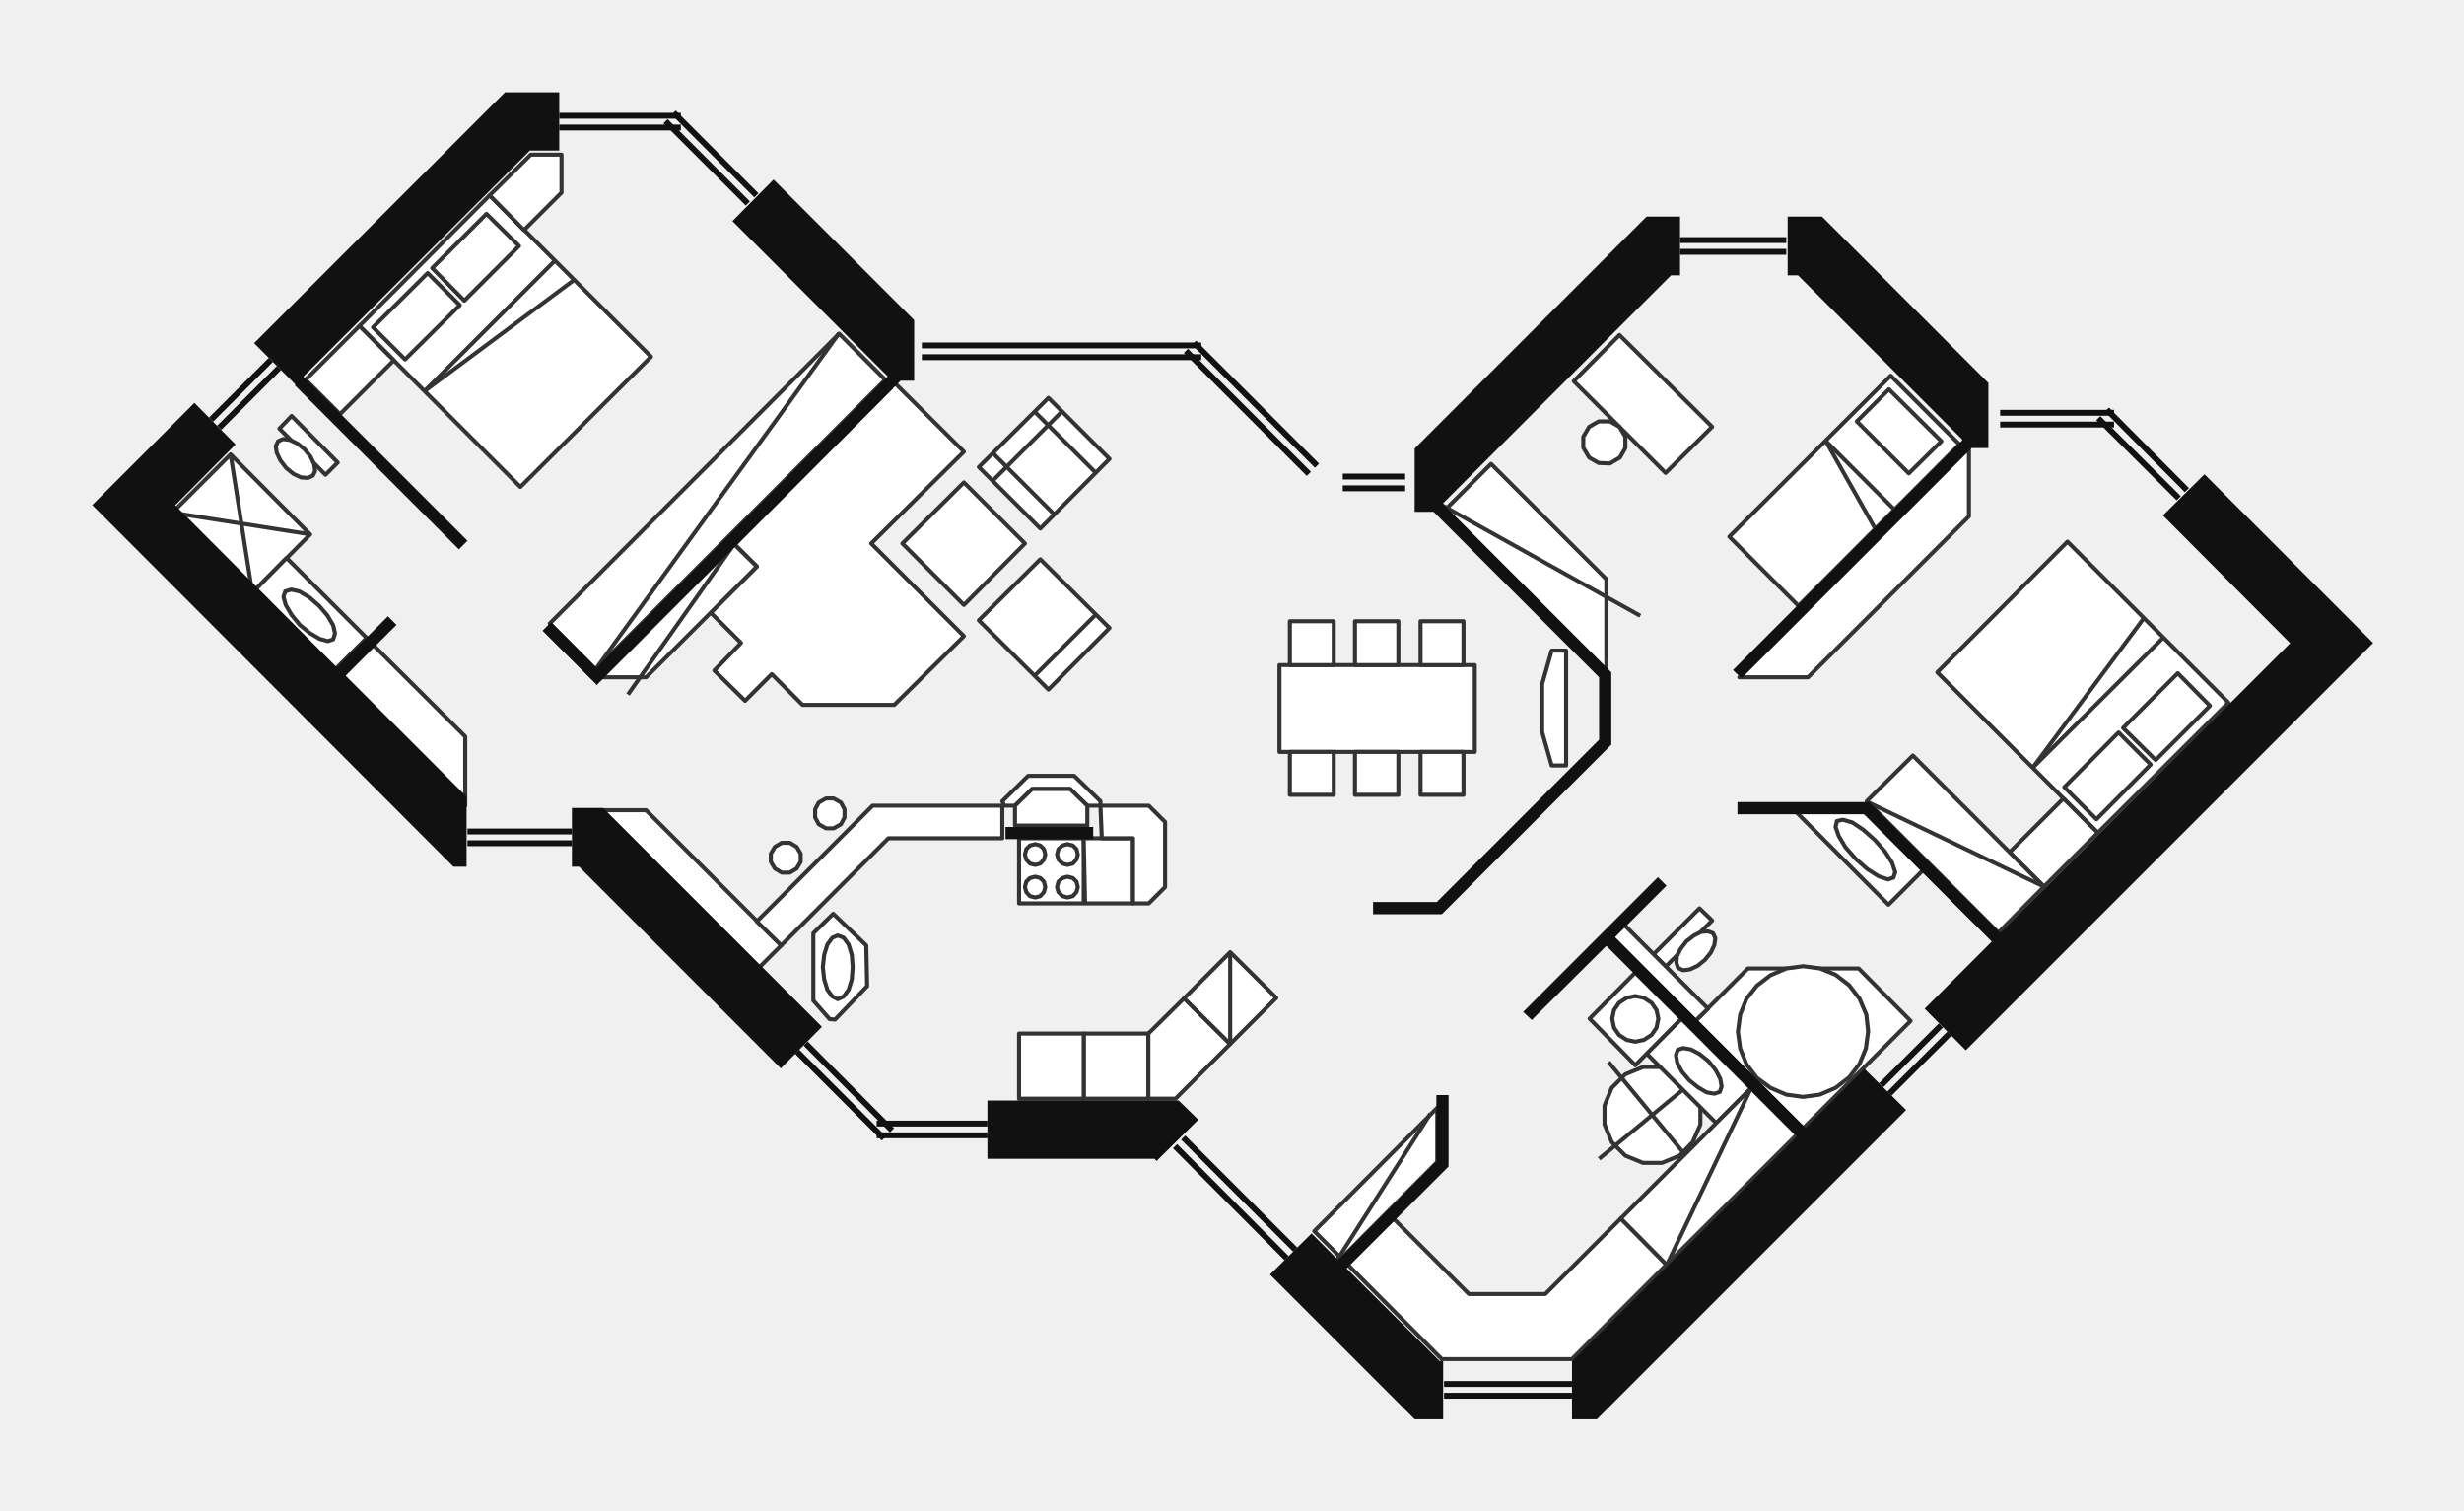
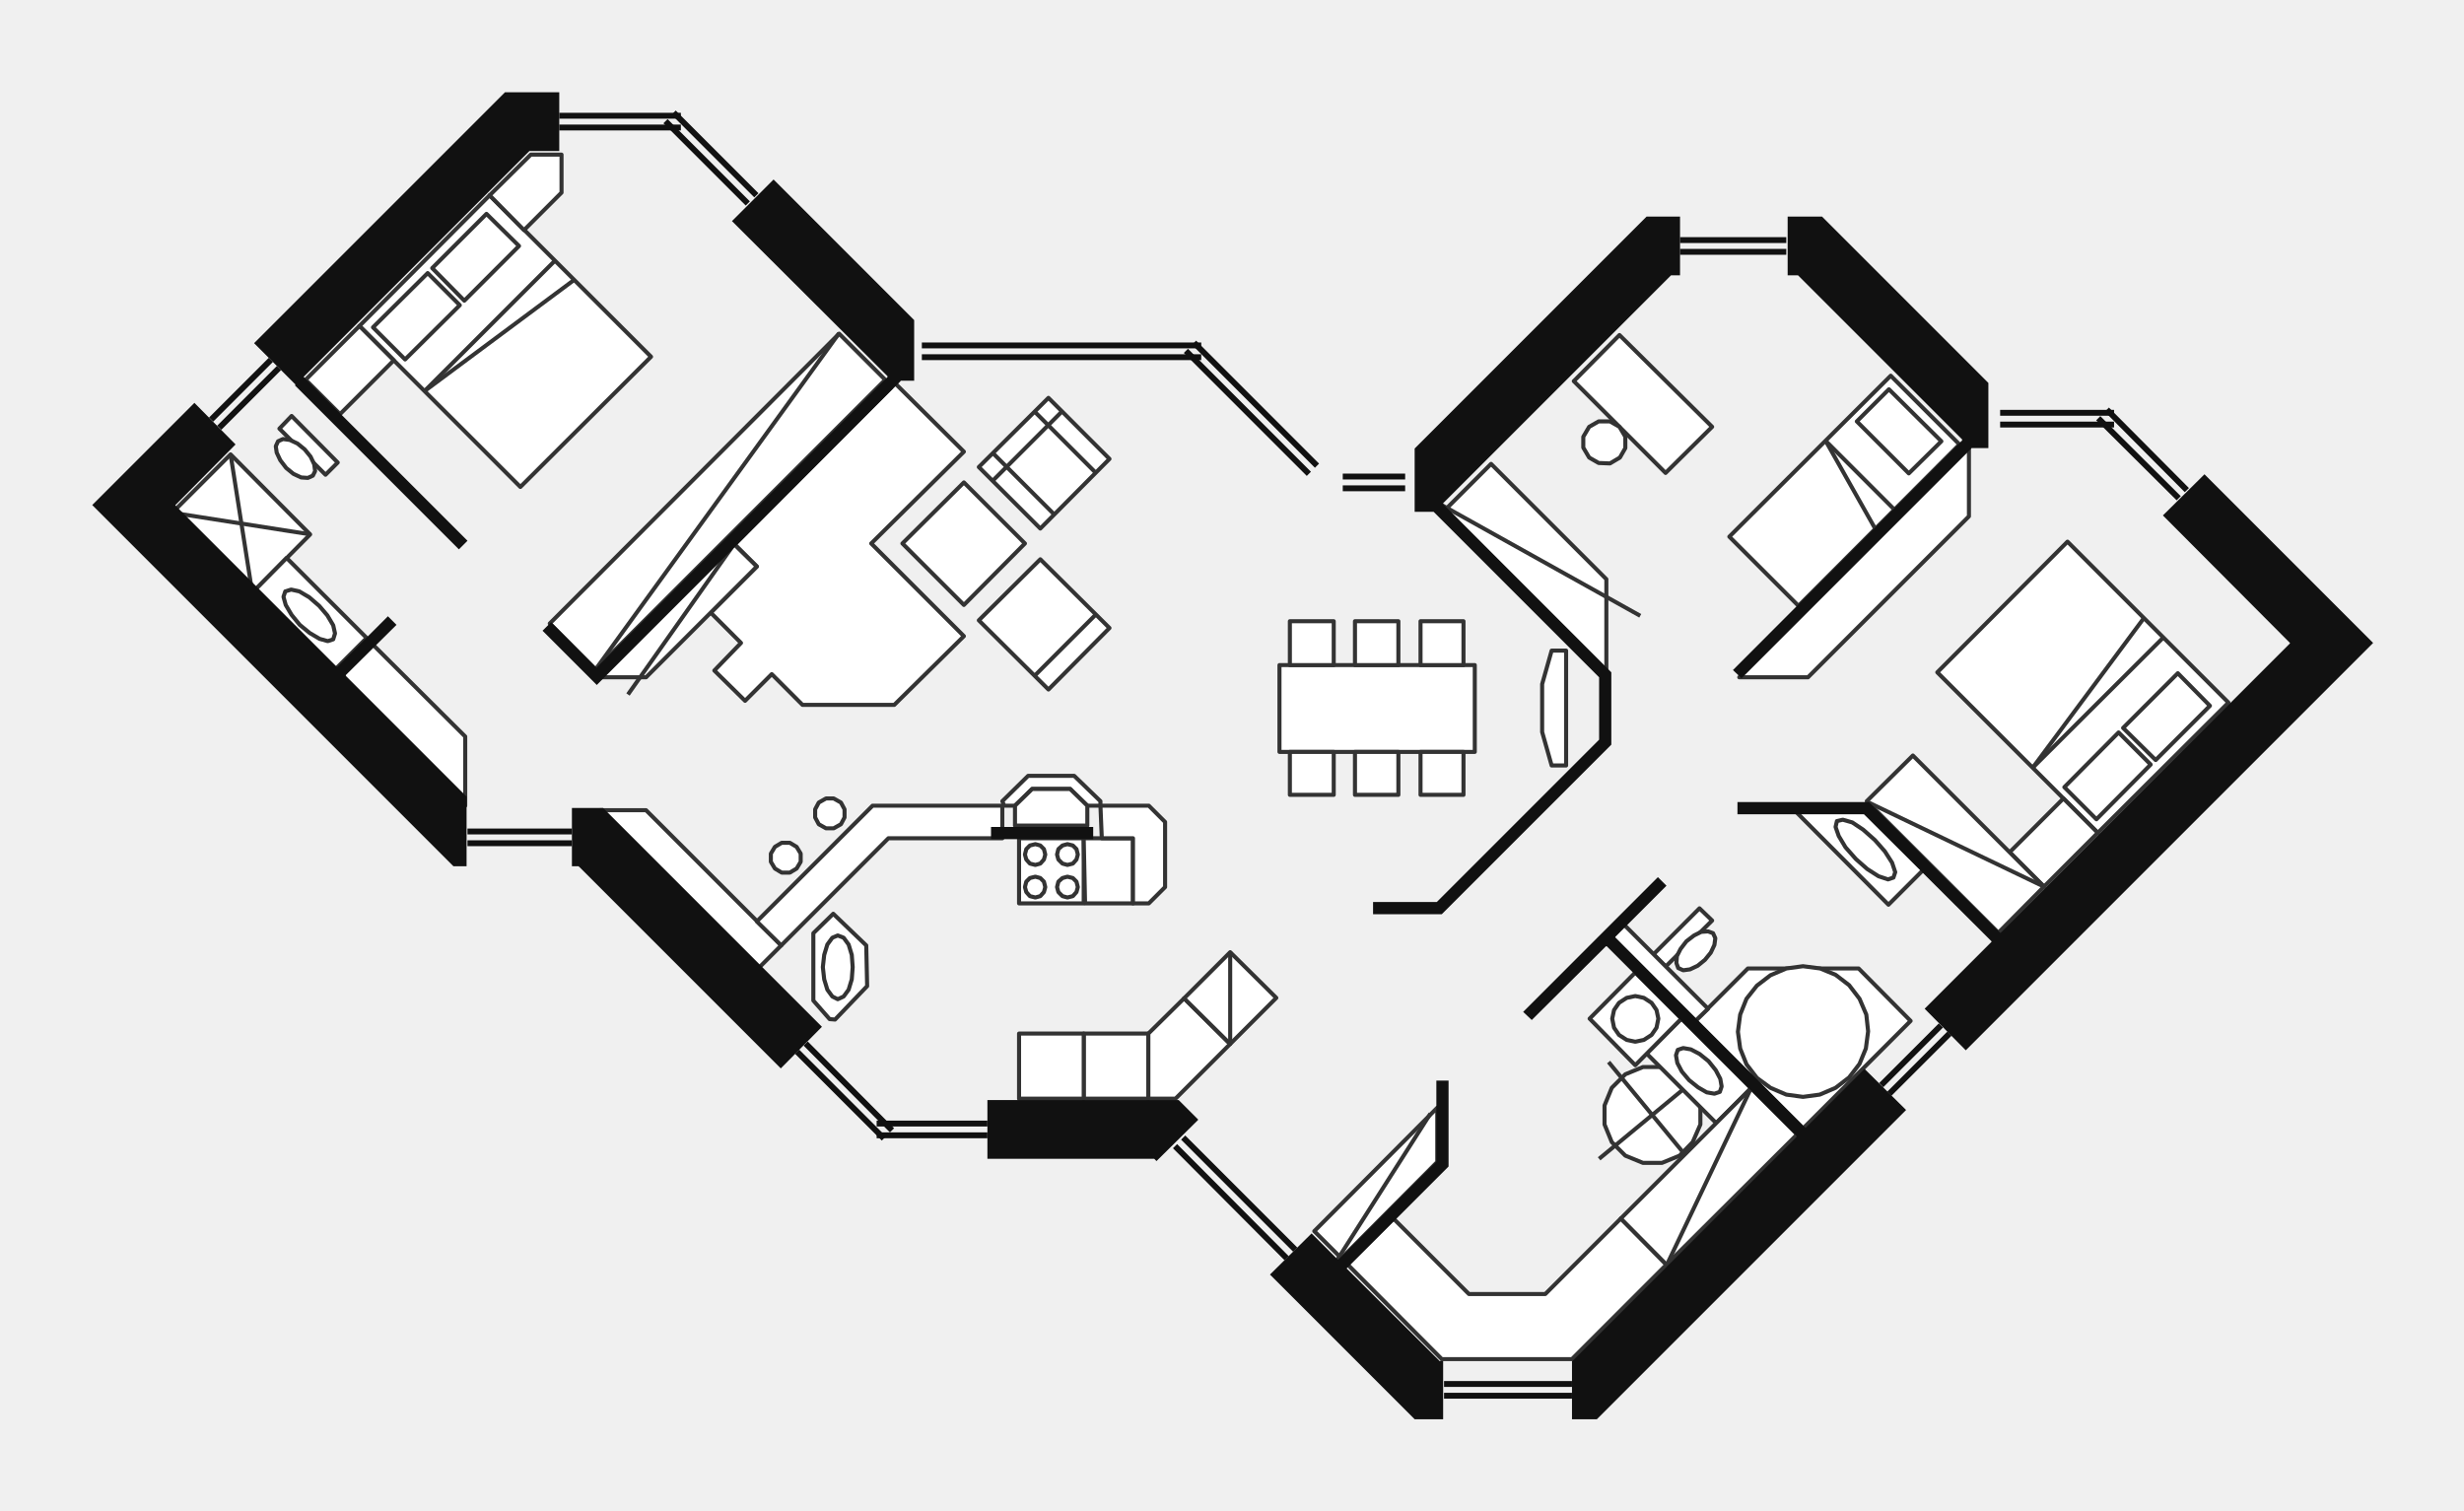
<svg xmlns="http://www.w3.org/2000/svg" viewBox="0 0 545 334" class="floorplan" role="img" aria-label="Půdorys domu 141gyx-flexi se zařízením">
  <defs>
    <marker id="sip" viewBox="0 0 10 10" refX="8" refY="5" markerWidth="7" markerHeight="7" orient="auto">
      <path d="M0 0 L10 5 L0 10 Z" fill="#111111" />
    </marker>
    <pattern id="sraf" width="7" height="7" patternUnits="userSpaceOnUse" patternTransform="rotate(45)">
      <path d="M0 0 L0 7" stroke="#8C8C8C" stroke-width=".8" />
    </pattern>
  </defs>
  <style>.furn path{vector-effect:non-scaling-stroke}.doors .arc{stroke-dasharray:2 2;stroke-width:.5}.terasa{fill:url(#sraf);stroke:#8C8C8C;stroke-width:.6}</style>
  <g class="furn" fill="#fff" stroke="#333333" stroke-width=".9" stroke-linejoin="round">
    <path d="M225.4 199.8 L225.4 185.4 L239.7 185.4 L239.7 199.8 L225.4 199.8 Z" />
    <path d="M229.0 191.3 L230.1 191.0 L230.9 190.1 L231.2 189.0 L230.9 187.8 L230.1 187.0 L229.0 186.7 L227.8 187.0 L227.0 187.8 L226.7 189.0 L227.0 190.1 L227.8 191.0 Z" />
    <path d="M236.1 191.3 L237.3 191.0 L238.1 190.1 L238.4 189.0 L238.1 187.8 L237.3 187.0 L236.1 186.7 L235.0 187.0 L234.1 187.8 L233.8 189.0 L234.1 190.1 L235.0 191.0 Z" />
    <path d="M229.0 198.5 L230.1 198.2 L230.9 197.3 L231.2 196.2 L230.9 195.0 L230.1 194.2 L229.0 193.9 L227.8 194.2 L227.0 195.0 L226.7 196.2 L227.0 197.3 L227.8 198.2 Z" />
    <path d="M236.1 198.5 L237.3 198.2 L238.1 197.3 L238.4 196.2 L238.1 195.0 L237.3 194.2 L236.1 193.9 L235.0 194.2 L234.1 195.0 L233.8 196.2 L234.1 197.3 L235.0 198.2 Z" />
    <path d="M240.0 199.8 L239.7 185.4 L250.6 185.4 L250.6 199.8 L240.0 199.8 Z" />
    <path d="M142.9 179.2 L172.8 209.1 L167.7 214.2 L132.7 179.2 L142.9 179.2 Z" />
    <path d="M172.8 209.1 L167.4 203.8 L193.0 178.2 L221.7 178.2 L221.7 185.4 L196.5 185.4 L172.8 209.1 Z" />
    <path d="M222.1 178.2 L221.7 177.2 L227.4 171.6 L237.6 171.6 L243.4 177.2 L243.4 178.2 L240.5 178.2 L236.7 174.5 L228.3 174.5 L224.5 178.2 L222.1 178.2 Z" />
    <path d="M243.7 185.4 L243.4 178.2 L254.1 178.2 L257.7 181.8 L257.7 196.2 L254.1 199.8 L250.6 199.8 L250.6 185.4 L243.7 185.4 Z" />
    <path d="M239.7 228.6 L254.0 228.6 L254.0 243.0 L239.7 243.0 L239.7 228.6 Z" />
    <path d="M225.4 228.6 L239.7 228.6 L239.7 243.0 L225.4 243.0 L225.4 228.6 Z" />
    <path d="M254.0 228.6 L261.9 220.8 L272.1 230.9 L260.0 243.0 L254.0 243.0 L254.0 228.6 Z" />
    <path d="M261.9 220.8 L272.1 210.6 L282.3 220.7 L272.1 230.9 L261.9 220.8 Z" />
    <path d="M272.1 210.5 L272.1 230.9" />
    <path d="M240.5 178.2 L240.5 182.6 L224.5 182.6 L224.5 178.2 L228.3 174.5 L236.7 174.5 L240.5 178.2 Z" />
    <path d="M51.0 100.5 L68.6 118.2 L55.8 131.1 L38.1 113.4 L51.0 100.5 Z" />
    <path d="M38.1 113.4 L68.7 118.2" />
    <path d="M51.0 100.5 L55.8 131.1" />
    <path d="M354.9 244.5 L356.5 240.6 L359.5 237.6 L363.4 236.0 L367.6 236.0 L371.5 237.6 L374.4 240.6 L376.1 244.5 L376.1 248.7 L374.4 252.6 L371.5 255.6 L367.6 257.2 L363.4 257.2 L359.5 255.6 L356.5 252.6 L354.9 248.7 L354.9 244.5 Z" />
    <path d="M353.7 256.3 L377.2 236.9" />
    <path d="M355.8 234.9 L375.1 258.3" />
    <path d="M375.0 225.8 L386.6 214.2 L411.1 214.2 L422.6 225.8 L398.8 249.6 L375.0 225.8 Z" />
    <path d="M388.6 238.4 L391.6 240.6 L395.1 242.1 L398.8 242.6 L402.5 242.1 L406.0 240.6 L409.0 238.3 L411.3 235.3 L412.7 231.9 L413.2 228.1 L412.8 224.4 L411.3 220.9 L409.0 217.9 L406.0 215.6 L402.6 214.2 L398.8 213.7 L395.1 214.2 L391.6 215.7 L388.6 218.0 L386.3 220.9 L384.9 224.4 L384.4 228.2 L384.9 231.9 L386.3 235.4 Z" />
    <path d="M63.4 123.4 L81.1 141.1 L73.5 148.7 L55.8 131.1 L63.4 123.4 Z" />
    <path d="M73.7 141.4 L74.1 140.1 L73.7 138.3 L72.4 136.1 L70.6 134.0 L68.4 132.1 L66.2 130.8 L64.4 130.4 L63.1 130.8 L62.7 132.0 L63.2 133.8 L64.5 136.0 L66.3 138.2 L68.5 140.0 L70.7 141.3 L72.5 141.8 Z" />
    <path d="M417.7 200.1 L396.9 179.2 L412.1 179.2 L425.4 192.4 L417.7 200.1 Z" />
    <path d="M418.8 194.1 L419.2 192.9 L418.5 190.8 L416.9 188.3 L414.7 185.8 L412.1 183.5 L409.7 181.9 L407.6 181.3 L406.3 181.6 L406.0 182.9 L406.7 184.9 L408.2 187.4 L410.5 190.0 L413.0 192.2 L415.5 193.8 L417.6 194.5 Z" />
    <path d="M364.2 233.0 L371.9 225.3 L387.3 240.7 L379.6 248.4 L364.2 233.0 Z" />
    <path d="M380.4 241.5 L380.8 240.3 L380.5 238.6 L379.5 236.7 L377.9 234.7 L375.9 233.1 L374.0 232.1 L372.3 231.8 L371.1 232.2 L370.7 233.4 L371.0 235.1 L372.0 237.0 L373.6 238.9 L375.6 240.5 L377.5 241.6 L379.2 241.9 Z" />
    <path d="M179.9 221.3 L179.9 206.4 L184.3 202.1 L191.6 209.1 L191.8 218.1 L184.7 225.5 L183.5 225.4 L179.9 221.3 Z" />
    <path d="M185.3 221.0 L186.6 220.4 L187.7 218.9 L188.4 216.6 L188.6 213.9 L188.4 211.2 L187.7 208.9 L186.6 207.4 L185.3 206.9 L184.1 207.4 L183.0 208.9 L182.3 211.2 L182.0 213.9 L182.3 216.6 L183.0 218.9 L184.1 220.4 Z" />
    <path d="M371.9 225.3 L361.7 235.6 L351.6 225.3 L361.7 215.1 L371.9 225.3 Z" />
    <path d="M365.3 228.9 L366.4 227.3 L366.8 225.3 L366.4 223.4 L365.3 221.8 L363.6 220.7 L361.7 220.3 L359.8 220.7 L358.1 221.8 L357.0 223.4 L356.6 225.3 L357.0 227.3 L358.1 228.9 L359.8 230.0 L361.7 230.4 L363.6 230.0 Z" />
    <path d="M61.8 94.8 L72.0 105.0 L74.7 102.3 L64.5 92.0 Z" />
    <path d="M69.2 105.2 L69.7 104.2 L69.5 102.7 L68.7 101.0 L67.4 99.4 L65.8 98.1 L64.1 97.3 L62.6 97.1 L61.5 97.6 L61.0 98.7 L61.2 100.1 L62.0 101.8 L63.3 103.5 L64.9 104.8 L66.6 105.6 L68.1 105.7 Z" />
    <path d="M378.7 203.6 L368.4 213.8 L365.7 211.1 L375.9 200.9 Z" />
    <path d="M371.2 214.1 L372.3 214.6 L373.8 214.4 L375.5 213.6 L377.1 212.3 L378.4 210.7 L379.2 209.0 L379.4 207.5 L378.9 206.4 L377.8 206.0 L376.3 206.1 L374.7 206.9 L373.0 208.2 L371.7 209.9 L370.9 211.5 L370.8 213.0 Z" />
    <path d="M346.4 143.9 L346.4 169.3 L343.2 169.3 L341.1 161.9 L341.1 151.3 L343.2 143.9 L346.4 143.9 Z" />
    <path d="M108.3 43.2 L144.0 78.9 L115.1 107.7 L79.5 72.1 L108.3 43.2 Z" />
    <path d="M89.6 79.5 L82.5 72.4 L94.6 60.4 L101.7 67.5 Z" />
    <path d="M102.7 66.5 L95.6 59.3 L107.6 47.3 L114.8 54.4 Z" />
    <path d="M93.9 86.5 L122.7 57.7" />
    <path d="M93.9 86.5 L127.0 61.9" />
    <path d="M457.3 119.8 L492.9 155.4 L464.0 184.2 L428.5 148.7 L457.3 119.8 Z" />
    <path d="M456.6 174.1 L463.7 181.2 L475.7 169.1 L468.6 162.0 Z" />
    <path d="M469.6 161.0 L476.8 168.1 L488.8 156.1 L481.7 148.9 Z" />
    <path d="M449.6 169.8 L478.5 141.0" />
    <path d="M449.6 169.8 L474.2 136.7" />
    <path d="M382.5 118.7 L418.2 83.1 L433.4 98.3 L397.8 134.0 L382.5 118.7 Z" />
    <path d="M410.7 93.2 L417.8 86.1 L429.4 97.6 L422.2 104.7 Z" />
    <path d="M403.8 97.5 L419.0 112.7" />
    <path d="M403.8 97.5 L414.8 117.0" />
    <path d="M108.3 43.2 L117.4 34.2 L124.2 34.2 L124.2 42.6 L115.9 50.9 L108.3 43.2 Z" />
    <path d="M67.6 84.0 L79.5 72.1 L87.1 79.7 L75.2 91.6 L67.6 84.0 Z" />
    <path d="M452.1 196.1 L444.5 188.5 L456.4 176.6 L464.0 184.2 L452.1 196.1 Z" />
    <path d="M245.4 101.5 L230.1 116.9 L216.5 103.3 L231.9 88.0 L245.4 101.5 Z" />
    <path d="M234.9 91.0 L219.6 106.3" />
    <path d="M228.8 91.0 L242.4 104.6" />
    <path d="M219.6 100.2 L233.2 113.8" />
    <path d="M216.5 137.2 L230.1 123.7 L245.4 138.9 L231.9 152.5 L216.5 137.2 Z" />
    <path d="M228.8 149.5 L242.4 135.9" />
    <path d="M192.7 120.2 L213.2 140.7 L197.8 155.9 L177.5 155.9 L170.7 149.1 L164.8 155.0 L158.0 148.3 L163.9 142.2 L157.2 135.5 L167.4 125.3 L162.3 120.2 L197.8 84.6 L213.2 99.9 L192.7 120.2 Z" />
    <path d="M197.2 85.6 L145.5 137.5" />
    <path d="M199.6 120.2 L213.2 106.7 L226.7 120.2 L213.2 133.8 L199.6 120.2 Z" />
    <path d="M326.2 166.3 L283.0 166.3 L283.0 147.1 L326.2 147.1 L326.2 166.3 Z" />
    <path d="M323.7 137.4 L323.7 147.1 L314.2 147.1 L314.2 137.4 L323.7 137.4 Z" />
    <path d="M295.0 137.4 L295.0 147.1 L285.3 147.1 L285.3 137.4 L295.0 137.4 Z" />
    <path d="M309.3 137.4 L309.3 147.1 L299.7 147.1 L299.7 137.4 L309.3 137.4 Z" />
    <path d="M323.7 166.3 L323.7 175.8 L314.2 175.8 L314.2 166.3 L323.7 166.3 Z" />
    <path d="M309.3 166.3 L309.3 175.8 L299.7 175.8 L299.7 166.3 L309.3 166.3 Z" />
    <path d="M295.0 166.3 L295.0 175.8 L285.3 175.8 L285.3 166.3 L295.0 166.3 Z" />
    <path d="M368.4 104.6 L348.1 84.3 L358.2 74.1 L378.7 94.4 L368.4 104.6 Z" />
    <path d="M358.3 101.2 L359.5 99.1 L359.5 96.6 L358.2 94.4 L356.1 93.2 L353.6 93.2 L351.5 94.4 L350.2 96.6 L350.2 99.0 L351.5 101.2 L353.6 102.4 L356.1 102.5 Z" />
    <path d="M171.4 192.1 L172.9 193.0 L174.7 193.0 L176.2 192.1 L177.1 190.6 L177.1 188.8 L176.2 187.3 L174.7 186.4 L172.9 186.4 L171.4 187.3 L170.5 188.8 L170.5 190.6 Z" />
    <path d="M181.1 182.3 L182.7 183.2 L184.4 183.2 L186.0 182.3 L186.8 180.8 L186.8 179.0 L186.0 177.5 L184.4 176.6 L182.7 176.6 L181.1 177.5 L180.3 179.0 L180.3 180.8 Z" />
    <path d="M121.6 137.9 L185.6 73.8 L195.8 84.0 L131.7 148.1 L121.6 137.9 Z" />
    <path d="M185.6 73.7 L131.7 148.1" />
    <path d="M308.2 269.5 L324.9 286.2 L341.8 286.2 L358.5 269.5 L368.6 279.7 L347.7 300.6 L318.9 300.6 L298.0 279.6 L308.2 269.5 Z" />
    <path d="M399.9 149.8 L384.7 149.8 L435.5 99.0 L435.5 114.2 L399.9 149.8 Z" />
    <path d="M355.3 128.1 L355.3 148.5 L319.7 112.7 L329.8 102.6 L355.3 128.1 Z" />
    <path d="M316.9 110.6 L362.8 136.2" />
    <path d="M412.9 177.2 L423.1 167.1 L452.1 196.1 L442.0 206.3 L412.9 177.2 Z" />
    <path d="M412.9 177.3 L452.1 196.1" />
    <path d="M358.5 269.5 L387.3 240.7 L397.5 250.9 L368.6 279.7 L358.5 269.5 Z" />
    <path d="M387.3 240.7 L368.7 279.7" />
    <path d="M82.4 142.5 L102.9 162.9 L102.9 178.2 L74.8 150.1 L82.4 142.5 Z" />
    <path d="M290.7 272.3 L317.9 245.0 L317.9 257.0 L296.7 278.3 L290.7 272.3 Z" />
    <path d="M316.4 246.3 L295.1 279.7" />
    <path d="M162.2 120.2 L167.4 125.3 L142.9 149.8 L132.7 149.8 L162.2 120.2 Z" />
    <path d="M163.4 118.9 L138.9 153.6" />
    <path d="M359.0 204.3 L377.8 223.1 L375.0 225.8 L356.3 207.0 L359.0 204.3 Z" />
  </g>
  <g class="eyes" fill="#8C8C8C" />
  <g fill="#111111" fill-rule="evenodd">
    <path d="M384.3 180.1 L384.3 180.1 L384.3 177.4 L384.3 177.4 L384.3 177.4 L413.4 177.4 L413.4 177.4 L413.4 177.4 L442.4 206.3 L442.4 206.3 L442.4 206.3 L442.4 206.3 L442.4 206.3 L442.4 206.3 L442.4 206.3 L442.4 206.3 L442.4 206.3 L442.4 206.3 L442.4 206.3 L442.4 206.3 L442.5 206.3 L442.5 206.3 L442.5 206.3 L442.5 206.3 L442.5 206.3 L506.5 142.3 L506.5 142.3 L506.5 142.3 L506.5 142.3 L506.5 142.3 L506.5 142.3 L506.5 142.2 L506.5 142.2 L506.5 142.2 L506.5 142.2 L506.5 142.2 L506.5 142.2 L506.5 142.2 L506.5 142.2 L506.5 142.2 L506.5 142.2 L506.5 142.2 L478.4 114.0 L478.4 114.0 L478.4 114.0 L487.6 104.9 L487.6 104.9 L487.6 104.9 L524.9 142.2 L524.9 142.2 L524.9 142.2 L434.8 232.3 L434.8 232.3 L434.8 232.3 L425.7 223.1 L425.7 223.1 L425.7 223.1 L440.5 208.3 L440.5 208.3 L440.5 208.3 L440.5 208.3 L440.5 208.3 L440.5 208.3 L440.5 208.3 L440.5 208.3 L440.5 208.3 L440.5 208.3 L440.5 208.3 L440.5 208.2 L440.5 208.2 L440.5 208.2 L440.5 208.2 L440.5 208.2 L440.5 208.2 L412.3 180.1 L412.3 180.1 L412.3 180.1 L412.3 180.1 L412.3 180.1 L412.3 180.1 L412.3 180.1 L412.3 180.1 L412.3 180.1 L384.3 180.1 L384.3 180.1 Z" />
    <path d="M383.3 148.2 L383.3 148.2 L434.0 97.4 L434.0 97.4 L434.0 97.4 L434.0 97.4 L434.0 97.4 L434.0 97.3 L434.0 97.3 L434.1 97.3 L434.1 97.3 L434.1 97.3 L434.0 97.3 L434.0 97.3 L434.0 97.3 L434.0 97.3 L434.0 97.3 L434.0 97.3 L434.0 97.2 L397.7 60.9 L397.7 60.9 L397.7 60.9 L397.7 60.9 L397.7 60.9 L397.7 60.9 L397.6 60.9 L397.6 60.9 L397.6 60.9 L395.4 60.9 L395.4 60.9 L395.4 60.9 L395.4 47.9 L395.4 47.9 L395.4 47.9 L403.0 47.9 L403.0 47.9 L403.0 47.9 L439.8 84.7 L439.8 84.7 L439.8 84.7 L439.8 99.1 L439.8 99.1 L439.8 99.1 L436.2 99.1 L436.2 99.1 L436.2 99.1 L436.2 99.1 L436.2 99.1 L436.1 99.1 L436.1 99.1 L436.1 99.1 L436.1 99.1 L385.2 150.0 L385.2 150.0 L385.2 150.0 L383.3 148.2 L383.3 148.2 Z" />
    <path d="M336.9 223.8 L336.9 223.8 L366.7 194.0 L366.7 194.0 L366.7 194.0 L368.6 195.9 L368.6 195.9 L368.6 195.9 L357.3 207.2 L357.3 207.3 L357.2 207.3 L357.2 207.3 L357.2 207.3 L357.2 207.3 L357.2 207.3 L357.2 207.3 L357.2 207.3 L357.2 207.3 L357.2 207.3 L357.2 207.3 L357.2 207.3 L357.2 207.4 L357.2 207.4 L357.3 207.4 L357.3 207.4 L399.3 249.4 L399.3 249.4 L399.3 249.4 L399.3 249.4 L399.3 249.4 L399.3 249.4 L399.3 249.4 L399.3 249.4 L399.3 249.4 L399.3 249.4 L399.4 249.4 L399.4 249.4 L399.4 249.4 L399.4 249.4 L399.4 249.4 L399.4 249.4 L399.4 249.4 L412.4 236.4 L412.4 236.4 L412.4 236.4 L421.6 245.5 L421.6 245.5 L421.6 245.5 L353.2 313.9 L353.2 313.9 L353.2 313.9 L347.7 313.9 L347.7 313.9 L347.7 313.9 L347.7 301.0 L347.7 301.0 L347.7 301.0 L347.8 301.0 L347.8 301.0 L347.8 301.0 L347.8 301.0 L347.8 301.0 L347.8 300.9 L347.9 300.9 L347.9 300.9 L347.9 300.9 L397.4 251.4 L397.4 251.4 L397.4 251.4 L397.4 251.4 L397.4 251.4 L397.4 251.4 L397.4 251.4 L397.4 251.4 L397.4 251.4 L397.4 251.3 L397.4 251.3 L397.4 251.3 L397.4 251.3 L397.4 251.3 L397.4 251.3 L397.4 251.3 L397.4 251.3 L355.4 209.3 L355.4 209.3 L355.3 209.3 L355.3 209.3 L355.3 209.3 L355.3 209.3 L355.3 209.2 L355.3 209.2 L355.3 209.2 L355.3 209.2 L355.3 209.2 L355.3 209.3 L355.3 209.3 L355.3 209.3 L355.2 209.3 L355.2 209.3 L355.2 209.3 L338.8 225.6 L338.8 225.6 L338.8 225.6 L336.9 223.8 L336.9 223.8 Z" />
    <path d="M303.7 202.2 L303.7 202.2 L303.7 199.5 L303.7 199.5 L303.7 199.5 L317.7 199.5 L317.7 199.5 L317.7 199.5 L317.7 199.5 L317.8 199.5 L317.8 199.5 L317.8 199.5 L317.8 199.5 L317.8 199.5 L353.7 163.6 L353.7 163.6 L353.7 163.6 L353.7 163.6 L353.7 163.6 L353.7 163.5 L353.7 163.5 L353.7 163.5 L353.7 163.5 L353.7 149.8 L353.7 149.8 L353.7 149.8 L353.7 149.8 L353.7 149.8 L353.7 149.8 L353.7 149.8 L353.7 149.8 L353.7 149.8 L317.1 113.2 L317.1 113.2 L317.1 113.2 L317.1 113.2 L317.1 113.2 L317.1 113.2 L317.0 113.2 L317.0 113.2 L317.0 113.2 L312.9 113.2 L312.9 113.2 L312.9 113.2 L312.9 99.2 L312.9 99.2 L312.9 99.2 L364.2 47.9 L364.2 47.9 L364.3 47.9 L371.6 47.9 L371.6 47.9 L371.6 47.9 L371.6 60.9 L371.6 60.9 L371.6 60.9 L369.7 60.9 L369.6 60.9 L369.6 60.9 L369.6 60.9 L369.6 60.9 L369.6 60.9 L369.6 60.9 L369.6 60.9 L369.6 60.9 L319.2 111.3 L319.2 111.3 L319.2 111.3 L319.2 111.3 L319.2 111.4 L319.2 111.4 L319.2 111.4 L319.2 111.4 L319.2 111.4 L319.2 111.4 L319.2 111.4 L319.2 111.4 L319.2 111.4 L319.2 111.4 L319.2 111.4 L319.2 111.5 L319.2 111.5 L356.4 148.7 L356.4 148.7 L356.4 148.7 L356.4 164.7 L356.4 164.7 L356.4 164.7 L318.9 202.2 L318.9 202.2 L318.9 202.2 L303.7 202.2 L303.7 202.2 Z" />
-     <path d="M280.9 281.9 L280.9 281.9 L290.1 272.8 L290.1 272.8 L290.1 272.8 L295.9 278.6 L295.9 278.6 L295.9 278.6 L295.9 278.6 L295.9 278.6 L295.9 278.6 L296.0 278.6 L296.0 278.6 L296.0 278.6 L296.0 278.6 L296.0 278.6 L296.0 278.6 L296.0 278.6 L296.0 278.6 L296.0 278.6 L296.0 278.6 L296.0 278.6 L317.7 256.9 L317.7 256.9 L317.7 256.9 L317.7 256.9 L317.7 256.9 L317.7 256.9 L317.7 256.9 L317.7 256.9 L317.7 256.9 L317.7 242.2 L317.7 242.2 L317.7 242.2 L320.4 242.2 L320.4 242.2 L320.4 242.2 L320.4 258.0 L320.4 258.0 L320.4 258.0 L297.9 280.5 L297.9 280.5 L297.9 280.5 L297.9 280.5 L297.9 280.5 L297.9 280.5 L297.9 280.5 L297.9 280.5 L297.9 280.5 L297.9 280.5 L297.9 280.5 L297.9 280.6 L297.9 280.6 L297.9 280.6 L297.9 280.6 L297.9 280.6 L297.9 280.6 L318.3 300.9 L318.3 300.9 L318.3 300.9 L318.3 300.9 L318.3 301.0 L318.3 301.0 L318.3 301.0 L318.3 301.0 L318.3 301.0 L319.2 301.0 L319.2 301.0 L319.2 301.0 L319.2 313.9 L319.2 313.9 L319.2 313.9 L312.9 313.9 L312.9 313.9 L312.9 313.9 L280.9 281.9 L280.9 281.9 Z" />
-     <path d="M218.4 256.3 L218.4 256.3 L218.4 243.4 L218.4 243.4 L218.4 243.4 L260.7 243.4 L260.7 243.4 L260.7 243.4 L265.0 247.6 L265.0 247.7 L265.0 247.7 L255.8 256.8 L255.8 256.8 L255.8 256.8 L255.4 256.3 L255.4 256.3 L255.3 256.3 L255.3 256.3 L255.3 256.3 L255.3 256.3 L255.3 256.3 L255.3 256.3 L255.3 256.3 L218.4 256.3 L218.4 256.3 Z" />
-     <path d="M222.4 185.6 L222.4 185.6 L222.4 182.9 L222.4 182.9 L222.4 182.9 L241.8 182.9 L241.8 182.9 L241.8 182.9 L241.8 185.6 L241.8 185.6 L241.8 185.6 L222.4 185.6 L222.4 185.6 Z" />
-     <path d="M120.0 139.5 L120.0 139.5 L121.9 137.6 L121.9 137.6 L121.9 137.6 L131.9 147.6 L131.9 147.6 L131.9 147.6 L131.9 147.6 L131.9 147.6 L131.9 147.7 L132.0 147.7 L132.0 147.7 L132.0 147.7 L132.0 147.7 L132.0 147.7 L132.0 147.7 L132.0 147.6 L132.0 147.6 L132.0 147.6 L132.0 147.6 L132.0 147.6 L196.3 83.3 L196.3 83.3 L196.3 83.3 L196.3 83.3 L196.3 83.3 L196.3 83.3 L196.3 83.3 L196.3 83.3 L196.3 83.3 L196.3 83.3 L196.3 83.3 L196.3 83.2 L196.3 83.2 L196.3 83.2 L196.3 83.2 L196.3 83.2 L196.3 83.2 L162.0 48.9 L162.0 48.9 L162.0 48.9 L171.1 39.7 L171.1 39.7 L171.1 39.7 L202.2 70.8 L202.2 70.8 L202.2 70.8 L202.2 84.2 L202.2 84.2 L202.2 84.2 L199.3 84.2 L199.3 84.2 L199.3 84.2 L199.3 84.2 L199.3 84.2 L199.2 84.2 L199.2 84.2 L199.2 84.2 L199.2 84.2 L132.0 151.5 L132.0 151.5 L132.0 151.5 L120.0 139.5 L120.0 139.5 Z" />
-     <path d="M126.5 191.7 L126.5 191.7 L126.5 178.7 L126.5 178.7 L126.5 178.7 L133.4 178.7 L133.4 178.7 L133.4 178.7 L181.8 227.1 L181.8 227.1 L181.8 227.1 L172.7 236.3 L172.7 236.3 L172.7 236.3 L128.1 191.7 L128.1 191.7 L128.1 191.7 L128.0 191.7 L128.0 191.7 L128.0 191.7 L128.0 191.7 L128.0 191.7 L128.0 191.7 L126.5 191.7 L126.5 191.7 Z" />
-     <path d="M56.2 75.9 L56.2 75.9 L111.7 20.4 L111.7 20.4 L111.7 20.4 L123.7 20.4 L123.7 20.4 L123.7 20.4 L123.7 33.3 L123.7 33.3 L123.7 33.3 L117.1 33.3 L117.1 33.3 L117.1 33.3 L117.1 33.3 L117.1 33.3 L117.1 33.3 L117.1 33.4 L117.1 33.4 L117.1 33.4 L67.2 83.2 L67.2 83.3 L67.2 83.3 L67.2 83.3 L67.2 83.3 L67.2 83.3 L67.2 83.3 L67.2 83.3 L67.2 83.3 L67.2 83.3 L67.2 83.3 L67.2 83.3 L67.2 83.3 L67.2 83.4 L67.2 83.4 L67.2 83.4 L67.2 83.4 L103.4 119.6 L103.4 119.6 L103.4 119.6 L101.5 121.5 L101.5 121.5 L101.5 121.5 L65.2 85.2 L65.2 85.2 L65.2 85.2 L65.3 85.1 L65.3 85.1 L65.3 85.1 L65.3 85.1 L65.3 85.1 L65.3 85.1 L65.3 85.1 L65.3 85.0 L65.3 85.0 L65.3 85.0 L65.3 85.0 L65.3 85.0 L65.3 85.0 L65.3 85.0 L65.3 85.0 L65.3 85.0 L65.3 85.0 L56.2 75.9 L56.2 75.9 Z" />
-     <path d="M20.4 111.7 L20.4 111.7 L43.0 89.1 L43.0 89.1 L43.0 89.1 L52.1 98.3 L52.1 98.3 L52.1 98.3 L38.8 111.7 L38.8 111.7 L38.8 111.7 L38.8 111.7 L38.8 111.7 L38.7 111.7 L38.7 111.7 L38.7 111.7 L38.7 111.7 L38.7 111.7 L38.7 111.7 L38.7 111.7 L38.8 111.8 L38.8 111.8 L38.8 111.8 L38.8 111.8 L38.8 111.8 L74.4 147.5 L74.5 147.5 L74.5 147.5 L74.5 147.5 L74.5 147.5 L74.5 147.5 L74.5 147.5 L74.5 147.5 L74.5 147.5 L74.5 147.5 L74.5 147.5 L74.5 147.5 L74.6 147.5 L74.6 147.5 L74.6 147.5 L74.6 147.5 L74.6 147.5 L85.8 136.3 L85.8 136.3 L85.8 136.3 L87.7 138.2 L87.7 138.2 L87.7 138.2 L76.5 149.4 L76.5 149.4 L76.5 149.4 L76.5 149.4 L76.5 149.4 L76.5 149.4 L76.5 149.4 L76.5 149.4 L76.5 149.4 L76.5 149.4 L76.5 149.4 L76.5 149.5 L76.5 149.5 L76.5 149.5 L76.5 149.5 L76.5 149.5 L76.5 149.5 L103.2 176.2 L103.2 176.2 L103.2 176.2 L103.2 191.7 L103.2 191.7 L103.2 191.7 L100.3 191.7 L100.3 191.7 L100.3 191.7 L20.4 111.7 L20.4 111.7 Z" />
+     <path d="M280.9 281.9 L280.9 281.9 L290.1 272.8 L290.1 272.8 L290.1 272.8 L295.9 278.6 L295.9 278.6 L295.9 278.6 L295.9 278.6 L295.9 278.6 L295.9 278.6 L296.0 278.6 L296.0 278.6 L296.0 278.6 L296.0 278.6 L296.0 278.6 L296.0 278.6 L296.0 278.6 L296.0 278.6 L296.0 278.6 L296.0 278.6 L296.0 278.6 L317.7 256.9 L317.7 256.9 L317.7 256.9 L317.7 256.9 L317.7 256.9 L317.7 256.9 L317.7 256.9 L317.7 256.9 L317.7 256.9 L317.7 239.0 L317.7 239.0 L317.7 239.0 L320.4 239.0 L320.4 239.0 L320.4 239.0 L320.4 258.0 L320.4 258.0 L320.4 258.0 L297.9 280.5 L297.9 280.5 L297.9 280.5 L297.9 280.5 L297.9 280.5 L297.9 280.5 L297.9 280.5 L297.9 280.5 L297.9 280.5 L297.9 280.5 L297.9 280.5 L297.9 280.6 L297.9 280.6 L297.9 280.6 L297.9 280.6 L297.9 280.6 L297.9 280.6 L318.3 300.9 L318.3 300.9 L318.3 300.9 L318.3 300.9 L318.3 301.0 L318.3 301.0 L318.3 301.0 L318.3 301.0 L318.3 301.0 L319.2 301.0 L319.2 301.0 L319.2 301.0 L319.2 313.9 L319.2 313.9 L319.2 313.9 L312.9 313.9 L312.9 313.9 L312.9 313.9 L280.9 281.9 L280.9 281.9 Z" />
+     <path d="M218.4 256.3 L218.4 256.3 L218.4 243.3 L218.4 243.3 L218.4 243.3 L260.7 243.3 L260.7 243.3 L260.7 243.3 L265.0 247.6 L265.0 247.7 L265.0 247.7 L255.8 256.8 L255.8 256.8 L255.8 256.8 L255.3 256.3 L255.3 256.3 L255.3 256.3 L255.3 256.3 L255.3 256.3 L255.3 256.3 L255.3 256.3 L255.3 256.3 L255.3 256.3 L218.4 256.3 L218.4 256.3 Z" />
+     <path d="M219.2 185.6 L219.2 185.6 L219.2 182.9 L219.2 182.9 L219.2 182.9 L241.8 182.9 L241.8 182.9 L241.8 182.9 L241.8 185.6 L241.8 185.6 L241.8 185.6 L219.2 185.6 L219.2 185.6 Z" />
+     <path d="M120.0 139.5 L120.0 139.5 L121.9 137.6 L121.9 137.6 L121.9 137.6 L131.9 147.6 L131.9 147.6 L131.9 147.6 L131.9 147.6 L131.9 147.6 L131.9 147.7 L132.0 147.7 L132.0 147.7 L132.0 147.7 L132.0 147.7 L132.0 147.7 L132.0 147.7 L132.0 147.6 L132.0 147.6 L132.0 147.6 L132.0 147.6 L132.0 147.6 L196.3 83.4 L196.3 83.4 L196.3 83.3 L196.3 83.3 L196.3 83.3 L196.3 83.3 L196.3 83.3 L196.3 83.3 L196.3 83.3 L196.3 83.3 L196.3 83.3 L196.3 83.3 L196.3 83.3 L196.3 83.2 L196.3 83.2 L196.3 83.2 L196.3 83.2 L161.9 48.9 L161.9 48.9 L161.9 48.9 L171.1 39.7 L171.1 39.7 L171.1 39.7 L202.2 70.8 L202.2 70.8 L202.2 70.8 L202.2 84.2 L202.2 84.2 L202.2 84.2 L199.3 84.2 L199.3 84.2 L199.2 84.2 L199.2 84.2 L199.2 84.2 L199.2 84.3 L199.2 84.3 L199.2 84.3 L199.2 84.3 L132.0 151.5 L132.0 151.5 L132.0 151.5 L120.0 139.5 L120.0 139.5 Z" />
+     <path d="M126.5 191.6 L126.5 191.6 L126.5 178.7 L126.5 178.7 L126.5 178.7 L133.4 178.7 L133.4 178.7 L133.4 178.7 L181.8 227.1 L181.8 227.1 L181.8 227.1 L172.7 236.3 L172.7 236.3 L172.7 236.3 L128.1 191.7 L128.1 191.7 L128.1 191.7 L128.0 191.7 L128.0 191.6 L128.0 191.6 L128.0 191.6 L128.0 191.6 L128.0 191.6 L126.5 191.6 L126.5 191.6 Z" />
+     <path d="M56.2 75.9 L56.2 75.9 L111.7 20.4 L111.7 20.4 L111.7 20.4 L123.7 20.4 L123.7 20.4 L123.7 20.4 L123.7 33.4 L123.7 33.4 L123.7 33.4 L117.1 33.4 L117.1 33.4 L117.1 33.4 L117.1 33.4 L117.1 33.4 L117.1 33.4 L117.1 33.4 L117.1 33.4 L117.1 33.4 L67.2 83.3 L67.2 83.3 L67.2 83.3 L67.2 83.3 L67.2 83.3 L67.2 83.3 L67.2 83.3 L67.2 83.3 L67.2 83.3 L67.2 83.3 L67.2 83.3 L67.2 83.4 L67.2 83.4 L67.2 83.4 L67.2 83.4 L67.2 83.4 L67.2 83.4 L103.4 119.6 L103.4 119.6 L103.4 119.6 L101.5 121.5 L101.5 121.5 L101.5 121.5 L65.2 85.2 L65.2 85.2 L65.2 85.2 L65.3 85.1 L65.3 85.1 L65.3 85.1 L65.3 85.1 L65.3 85.1 L65.4 85.1 L65.4 85.1 L65.4 85.1 L65.4 85.1 L65.4 85.0 L65.4 85.0 L65.4 85.0 L65.3 85.0 L65.3 85.0 L65.3 85.0 L65.3 85.0 L65.3 85.0 L56.2 75.9 L56.2 75.9 Z" />
+     <path d="M20.4 111.7 L20.4 111.7 L43.0 89.1 L43.0 89.1 L43.0 89.1 L52.1 98.3 L52.1 98.3 L52.1 98.3 L38.8 111.7 L38.8 111.7 L38.8 111.7 L38.8 111.7 L38.8 111.7 L38.8 111.7 L38.8 111.7 L38.8 111.7 L38.8 111.7 L38.8 111.7 L38.8 111.7 L38.8 111.7 L38.8 111.8 L38.8 111.8 L38.8 111.8 L38.8 111.8 L38.8 111.8 L74.5 147.5 L74.5 147.5 L74.5 147.5 L74.5 147.5 L74.5 147.5 L74.5 147.5 L74.5 147.5 L74.5 147.5 L74.5 147.5 L74.5 147.5 L74.5 147.5 L74.6 147.5 L74.6 147.5 L74.6 147.5 L74.6 147.5 L74.6 147.5 L74.6 147.5 L85.8 136.3 L85.8 136.3 L85.8 136.3 L87.7 138.2 L87.7 138.2 L87.7 138.2 L76.5 149.3 L76.5 149.4 L76.5 149.4 L76.5 149.4 L76.5 149.4 L76.5 149.4 L76.5 149.4 L76.5 149.4 L76.5 149.4 L76.5 149.4 L76.5 149.4 L76.5 149.4 L76.5 149.5 L76.5 149.5 L76.5 149.5 L76.5 149.5 L76.5 149.5 L103.2 176.2 L103.2 176.2 L103.2 176.2 L103.2 191.6 L103.2 191.6 L103.2 191.6 L100.3 191.6 L100.3 191.6 L100.3 191.6 L20.4 111.7 L20.4 111.7 Z" />
  </g>
  <g stroke="#111111" stroke-width="1.3" fill="none">
    <path d="M483.7 108.4 L466.0 90.6" />
    <path d="M481.9 110.2 L464.1 92.5" />
    <path d="M467.6 91.3 L442.4 91.3" />
    <path d="M467.6 93.9 L442.4 93.9" />
    <path d="M395.1 53.1 L371.6 53.1" />
    <path d="M395.1 55.7 L371.6 55.7" />
    <path d="M310.8 105.4 L297.0 105.4" />
    <path d="M310.8 108.0 L297.0 108.0" />
    <path d="M291.3 103.0 L264.1 75.8" />
    <path d="M289.5 104.8 L262.3 77.6" />
    <path d="M265.7 76.4 L203.9 76.4" />
    <path d="M265.7 79.0 L203.9 79.0" />
    <path d="M167.3 43.2 L149.0 24.9" />
    <path d="M165.4 45.0 L147.2 26.8" />
    <path d="M150.6 25.6 L123.7 25.6" />
    <path d="M150.6 28.2 L123.7 28.2" />
    <path d="M59.9 79.6 L46.7 92.8" />
    <path d="M61.7 81.4 L48.5 94.6" />
    <path d="M103.4 186.5 L126.5 186.5" />
    <path d="M103.4 183.9 L126.5 183.9" />
    <path d="M176.3 232.6 L195.5 251.8" />
    <path d="M178.2 230.8 L197.3 250.0" />
    <path d="M193.9 251.1 L218.4 251.1" />
    <path d="M193.9 248.5 L218.4 248.5" />
    <path d="M259.9 253.5 L284.6 278.3" />
    <path d="M261.7 251.6 L286.5 276.4" />
    <path d="M319.4 308.7 L347.7 308.7" />
    <path d="M319.4 306.1 L347.7 306.1" />
    <path d="M417.9 241.9 L431.2 228.6" />
    <path d="M416.1 240.0 L429.3 226.8" />
  </g>
  <g class="doors" fill="none" stroke="#333333" stroke-width=".8" />
  <g fill="#111111" text-anchor="middle" />
  <g fill="#111111" />
</svg>
